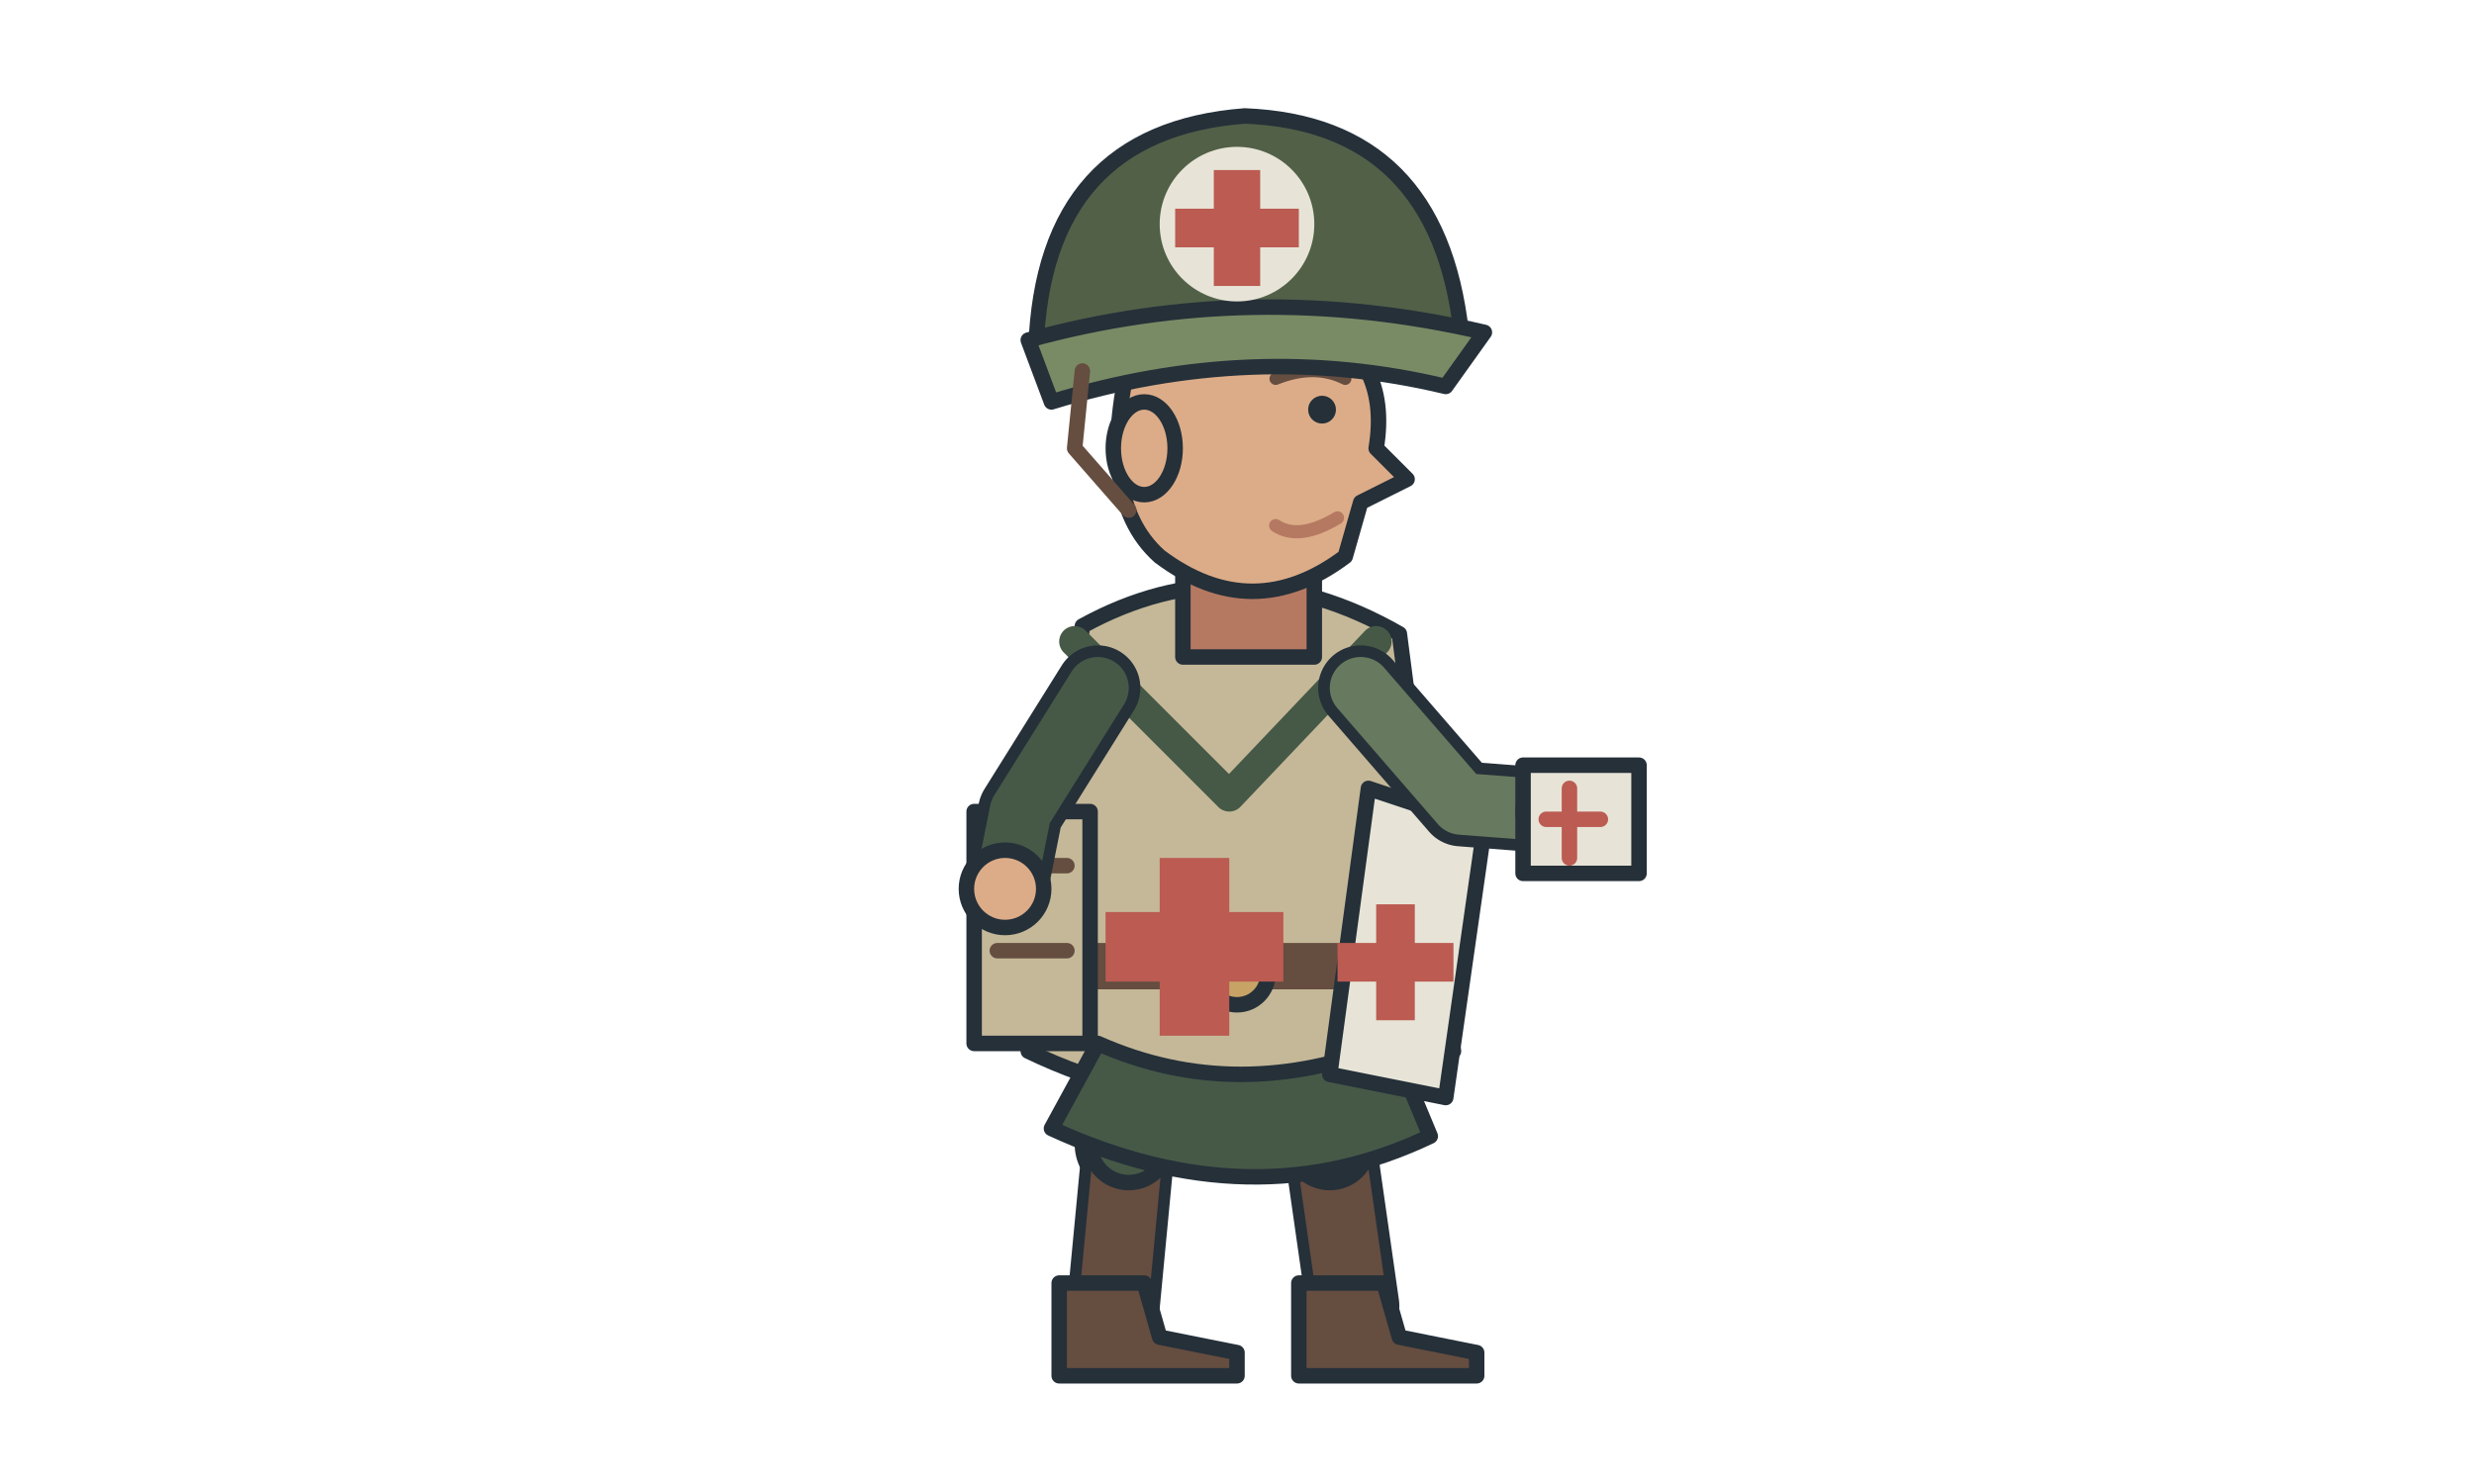
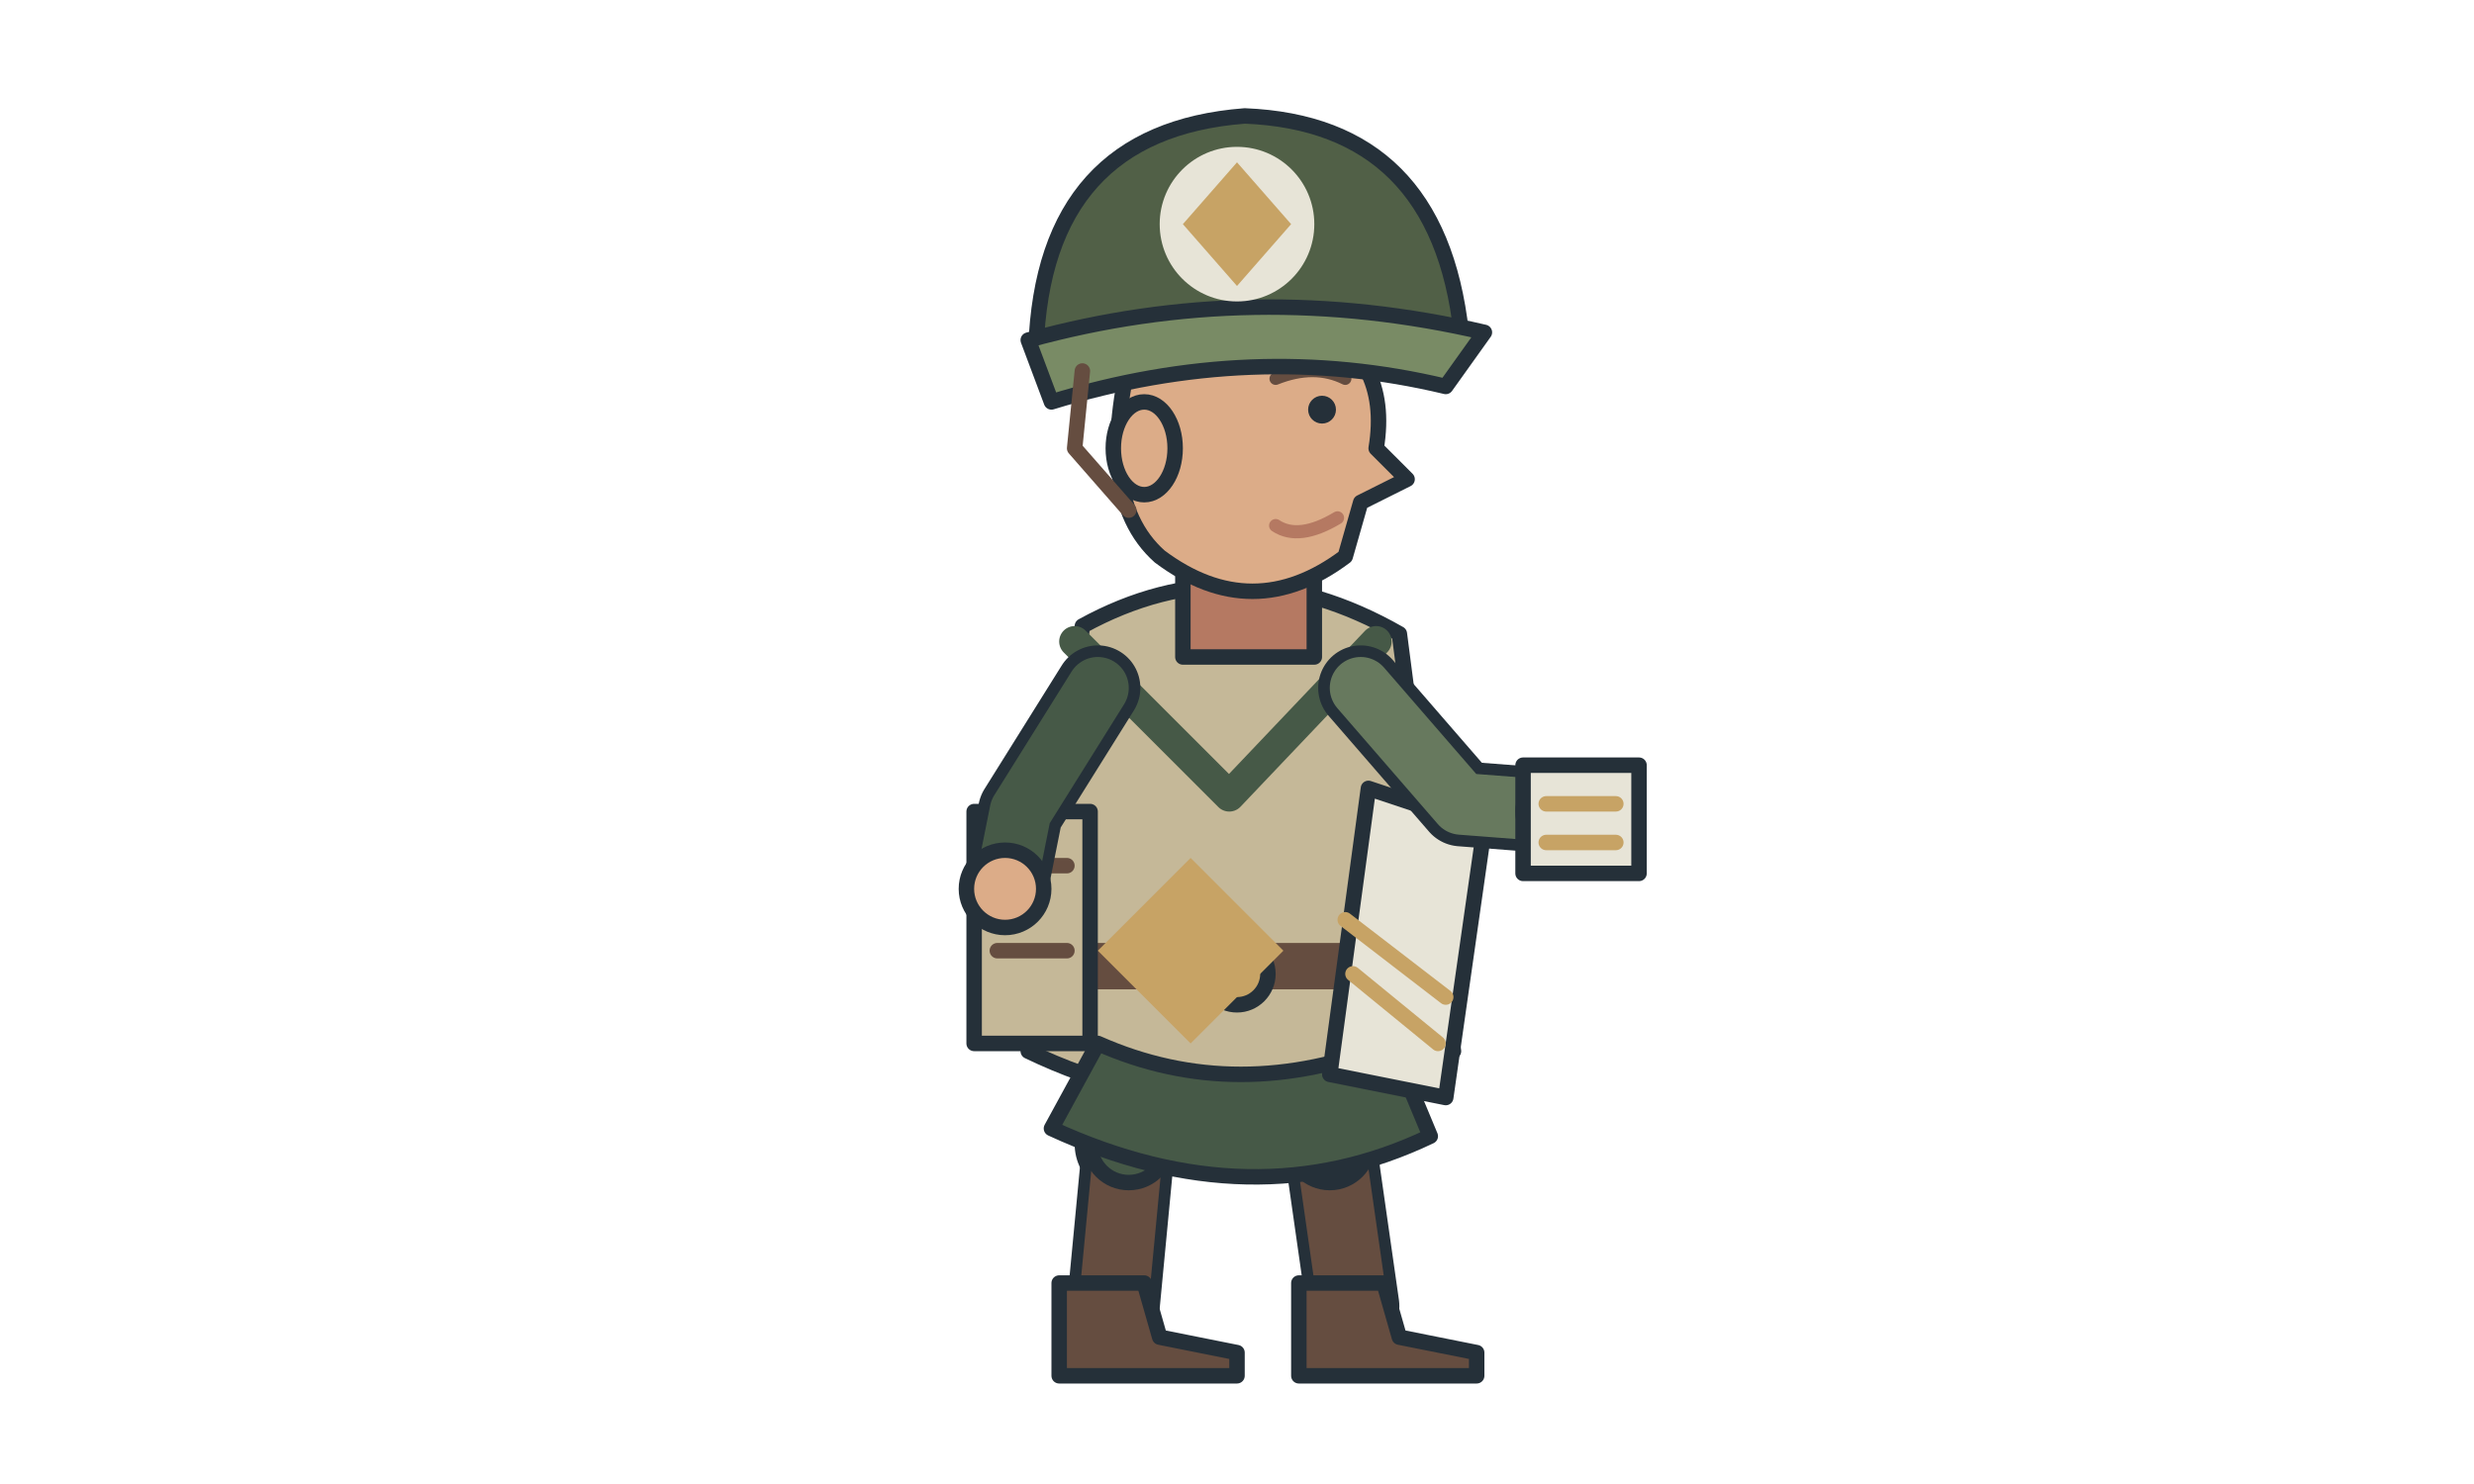
<svg xmlns="http://www.w3.org/2000/svg" width="320" height="192" viewBox="0 0 320 192">
  <g transform="translate(64 0)">
    <path d="M87 125L82 148" fill="none" stroke="#253039" stroke-width="14" stroke-linejoin="round" stroke-linecap="round" />
    <path d="M87 125L82 148" fill="none" stroke="#465947" stroke-width="11" stroke-linejoin="round" stroke-linecap="round" />
    <path d="M82 148L80 169" fill="none" stroke="#253039" stroke-width="12" stroke-linejoin="round" stroke-linecap="round" />
    <path d="M82 148L80 169" fill="none" stroke="#654d40" stroke-width="9" stroke-linejoin="round" stroke-linecap="round" />
    <circle cx="82" cy="148" r="5" fill="#465947" stroke="#253039" stroke-width="2" />
    <g transform="translate(80 176) rotate(0 0 0)">
      <path d="M-7-10h11l2 7 10 2v3H-7z" fill="#654d40" stroke="#253039" stroke-width="2" stroke-linejoin="round" stroke-linecap="round" />
    </g>
    <path d="M105 125L108 148" fill="none" stroke="#253039" stroke-width="14" stroke-linejoin="round" stroke-linecap="round" />
    <path d="M105 125L108 148" fill="none" stroke="#67795e" stroke-width="11" stroke-linejoin="round" stroke-linecap="round" />
    <path d="M108 148L111 169" fill="none" stroke="#253039" stroke-width="12" stroke-linejoin="round" stroke-linecap="round" />
    <path d="M108 148L111 169" fill="none" stroke="#654d40" stroke-width="9" stroke-linejoin="round" stroke-linecap="round" />
    <circle cx="108" cy="148" r="5" fill="#67795e" stroke="#253039" stroke-width="2" />
    <g transform="translate(111 176) rotate(0 0 0)">
      <path d="M-7-10h11l2 7 10 2v3H-7z" fill="#654d40" stroke="#253039" stroke-width="2" stroke-linejoin="round" stroke-linecap="round" />
    </g>
    <g transform="translate(0 0)">
      <path d="M76 81q20-11 41 1l7 54q-28 13-55 0z" fill="#c5b898" stroke="#253039" stroke-width="2" stroke-linejoin="round" stroke-linecap="round" />
      <path d="M75 83l20 20 19-20" fill="none" stroke="#465947" stroke-width="4" stroke-linejoin="round" stroke-linecap="round" />
      <path d="M72 125h49" fill="none" stroke="#654d40" stroke-width="6" stroke-linejoin="round" stroke-linecap="round" />
      <circle cx="96" cy="126" r="4" fill="#c7a365" stroke="#253039" stroke-width="2" />
      <path d="M78 135q18 8 38 0l5 12q-23 11-49-1z" fill="#465947" stroke="#253039" stroke-width="2" stroke-linejoin="round" stroke-linecap="round" />
      <path d="M62 105h15v30H62z" fill="#c5b898" stroke="#253039" stroke-width="2" stroke-linejoin="round" stroke-linecap="round" />
      <path d="M65 112h9M65 123h9" fill="none" stroke="#654d40" stroke-width="2" stroke-linejoin="round" stroke-linecap="round" />
-       <path d="M86 111h9v7h7v9h-7v7h-9v-7h-7v-9h7z" fill="#bb5b52" stroke="none" stroke-width="2" stroke-linejoin="round" stroke-linecap="round" />
+       <path d="M90 111l12 12-12 12-12-12z" fill="#c7a365" stroke="none" stroke-width="2" stroke-linejoin="round" stroke-linecap="round" />
      <path d="M113 102l15 5-5 35-15-3z" fill="#e7e4d7" stroke="#253039" stroke-width="2" stroke-linejoin="round" stroke-linecap="round" />
-       <path d="M114 117h5v5h5v5h-5v5h-5v-5h-5v-5h5z" fill="#bb5b52" stroke="none" stroke-width="2" stroke-linejoin="round" stroke-linecap="round" />
+       <path d="M110 119l13 10M111 126l11 9" fill="none" stroke="#c7a365" stroke-width="2" stroke-linejoin="round" stroke-linecap="round" />
    </g>
    <g transform="translate(0 0)">
      <path d="M89 72h17v13H89z" fill="#b57962" stroke="#253039" stroke-width="2" stroke-linejoin="round" stroke-linecap="round" />
      <path d="M83 43q10-6 22-2 11 5 9 17l4 4-6 3-2 7q-12 9-24 0-9-8-3-29z" fill="#dcac88" stroke="#253039" stroke-width="2" stroke-linejoin="round" stroke-linecap="round" />
      <ellipse cx="84" cy="58" rx="4" ry="6" fill="#dcac88" stroke="#253039" stroke-width="2" />
      <path d="M101 49q5-2 9 0" fill="none" stroke="#654d40" stroke-width="1.6" stroke-linejoin="round" stroke-linecap="round" />
      <circle cx="107" cy="53" r="1.8" fill="#253039" stroke="none" stroke-width="2" />
      <path d="M109 67q-5 3-8 1" fill="none" stroke="#b57962" stroke-width="1.7" stroke-linejoin="round" stroke-linecap="round" />
      <path d="M70 45q1-28 27-30 25 1 28 28l-12 2q-17-10-30 1z" fill="#516047" stroke="#253039" stroke-width="2" stroke-linejoin="round" stroke-linecap="round" />
      <path d="M69 44q29-8 59-1l-5 7q-25-6-51 2z" fill="#798b65" stroke="#253039" stroke-width="2" stroke-linejoin="round" stroke-linecap="round" />
      <path d="M76 48l-1 10 7 8" fill="none" stroke="#654d40" stroke-width="2" stroke-linejoin="round" stroke-linecap="round" />
      <circle cx="96" cy="29" r="10" fill="#e7e4d7" stroke="none" stroke-width="2" />
-       <path d="M93 22h6v5h5v5h-5v5h-6v-5h-5v-5h5z" fill="#bb5b52" stroke="none" stroke-width="2" stroke-linejoin="round" stroke-linecap="round" />
+       <path d="M96 21l7 8-7 8-7-8z" fill="#c7a365" stroke="none" stroke-width="2" stroke-linejoin="round" stroke-linecap="round" />
    </g>
    <path d="M78 89L68 105 66 115" fill="none" stroke="#253039" stroke-width="11" stroke-linejoin="round" stroke-linecap="round" />
    <path d="M78 89L68 105 66 115" fill="none" stroke="#465947" stroke-width="8" stroke-linejoin="round" stroke-linecap="round" />
    <path d="M112 89L125 104 138 105" fill="none" stroke="#253039" stroke-width="11" stroke-linejoin="round" stroke-linecap="round" />
    <path d="M112 89L125 104 138 105" fill="none" stroke="#67795e" stroke-width="8" stroke-linejoin="round" stroke-linecap="round" />
    <circle cx="66" cy="115" r="5" fill="#dcac88" stroke="#253039" stroke-width="2" />
    <circle cx="138" cy="105" r="5" fill="#dcac88" stroke="#253039" stroke-width="2" />
    <path d="M133 99h15v14h-15z" fill="#e7e4d7" stroke="#253039" stroke-width="2" stroke-linejoin="round" stroke-linecap="round" />
-     <path d="M139 102v9M136 106h7" fill="none" stroke="#bb5b52" stroke-width="2" stroke-linejoin="round" stroke-linecap="round" />
+     <path d="M136 104h9M136 109h9" fill="none" stroke="#c7a365" stroke-width="2" stroke-linejoin="round" stroke-linecap="round" />
  </g>
</svg>
